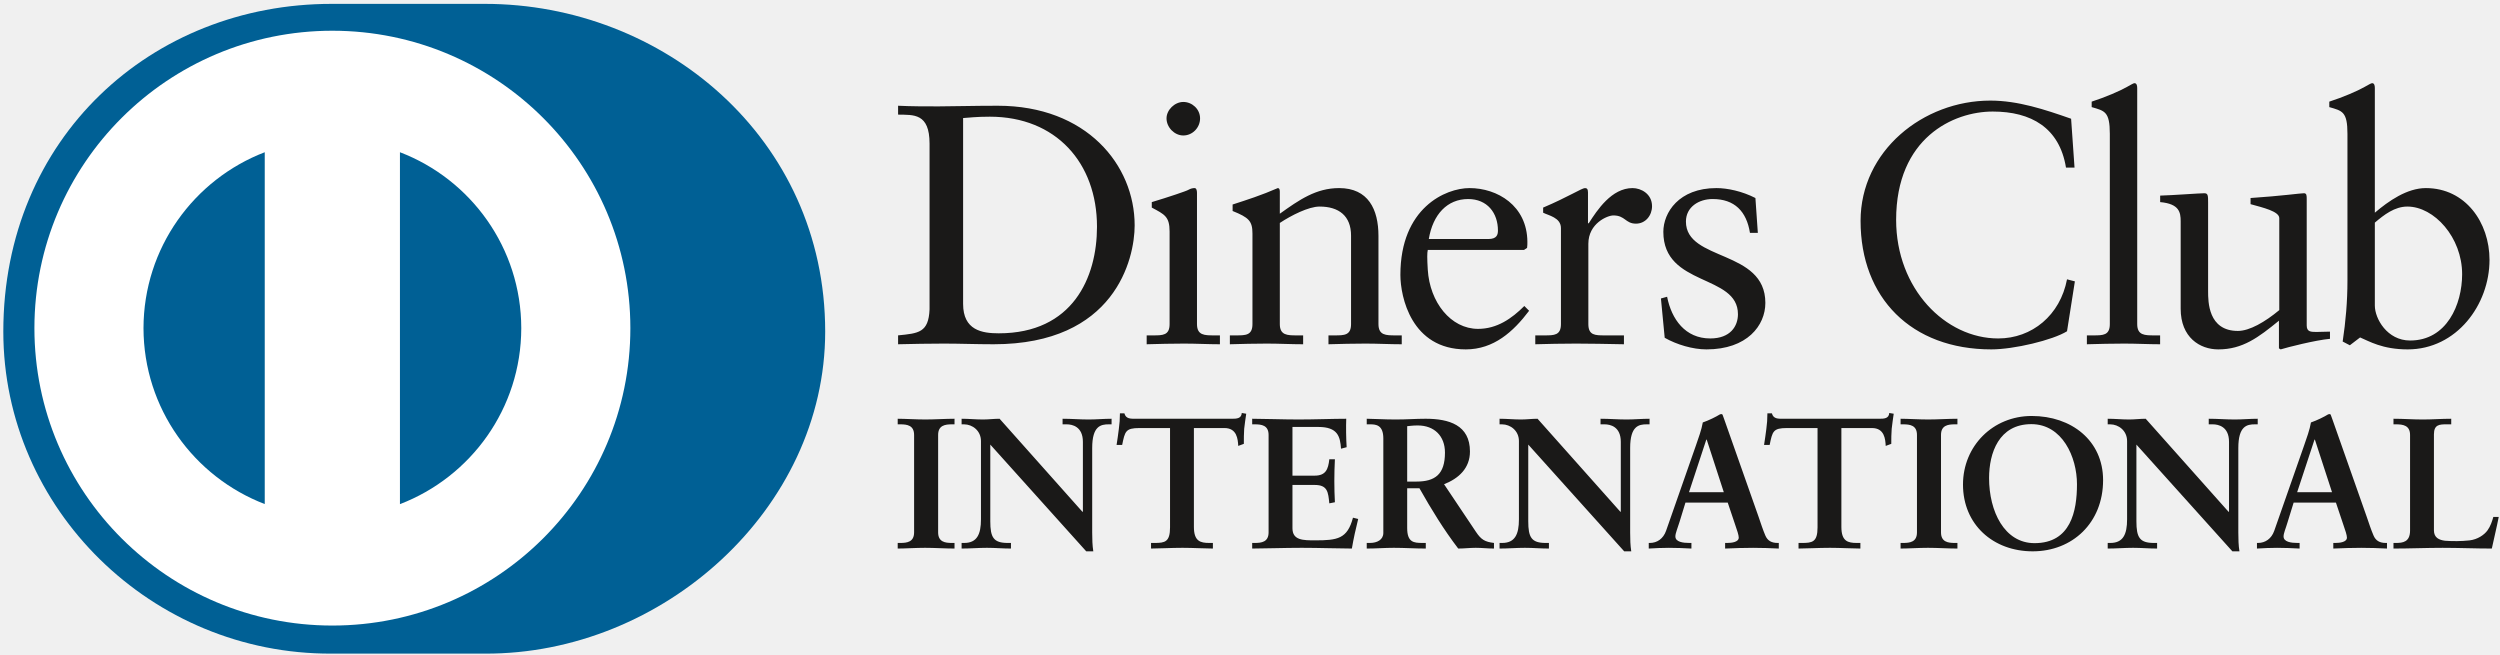
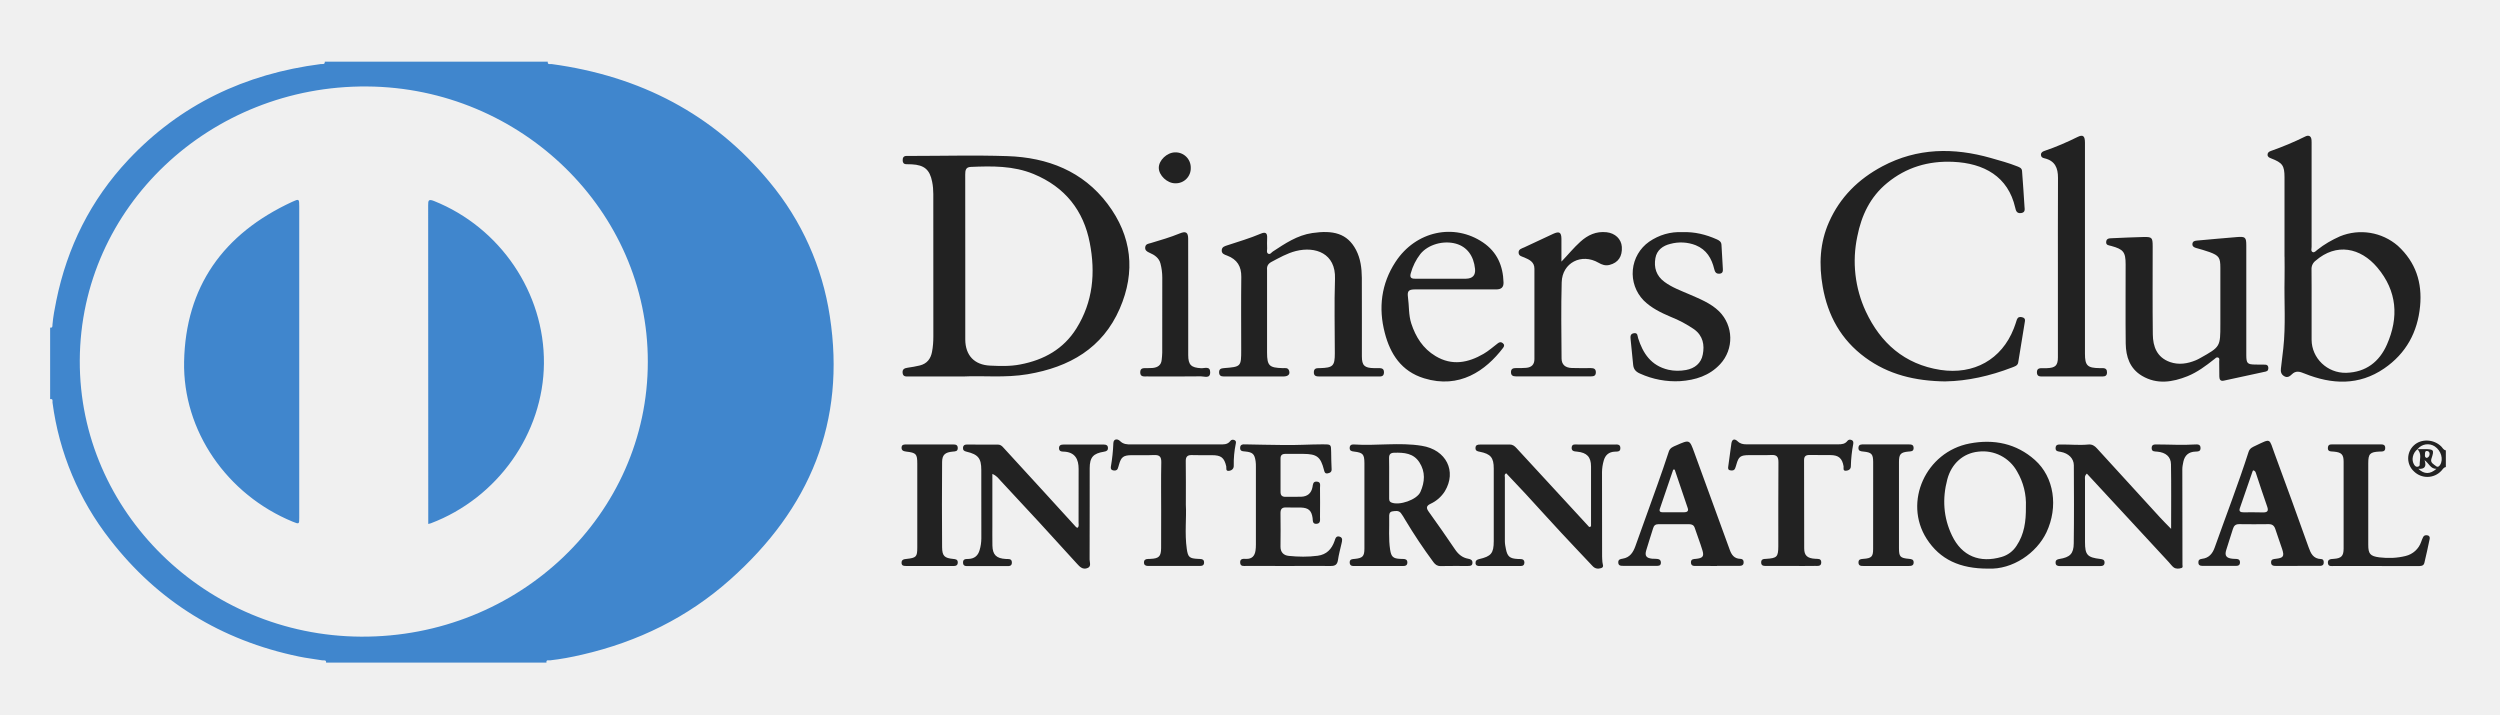
- <svg xmlns="http://www.w3.org/2000/svg" width="512px" height="134px" viewBox="0 0 512 134" version="1.1" preserveAspectRatio="xMidYMid">
-   <g>
-     <path d="M99.285,133.86 C135.731,134.037 168.999,104.201 168.999,67.904 C168.999,28.215 135.731,0.782 99.285,0.793 L67.92,0.793 C31.037,0.782 0.679,28.222 0.679,67.904 C0.679,104.209 31.037,134.037 67.92,133.86 L99.285,133.86" fill="#006095" />
-     <path d="M81.909,103.247 L81.909,31.175 C96.426,36.732 106.732,50.758 106.757,67.209 C106.732,83.662 96.426,97.68 81.909,103.247 M29.388,67.209 C29.42,50.768 39.71,36.75 54.219,31.177 L54.219,103.232 C39.71,97.664 29.42,83.654 29.388,67.209 M68.066,6.294 C34.365,6.305 7.055,33.566 7.047,67.209 C7.055,100.848 34.365,128.104 68.066,128.114 C101.78,128.104 129.094,100.848 129.099,67.209 C129.094,33.566 101.78,6.305 68.066,6.294" fill="#FFFFFF" />
-     <path d="M190.373,29.421 C190.373,23.128 187.081,23.541 183.928,23.474 L183.928,21.655 C186.661,21.788 189.464,21.788 192.203,21.788 C195.146,21.788 199.144,21.655 204.336,21.655 C222.493,21.655 232.378,33.758 232.378,46.152 C232.378,53.081 228.315,70.505 203.491,70.505 C199.918,70.505 196.617,70.367 193.324,70.367 C190.171,70.367 187.081,70.433 183.928,70.505 L183.928,68.684 C188.132,68.263 190.171,68.124 190.373,63.364 L190.373,29.421 Z M197.245,62.246 C197.245,67.634 201.107,68.263 204.54,68.263 C219.689,68.263 224.664,56.856 224.664,46.428 C224.664,33.345 216.249,23.898 202.717,23.898 C199.838,23.898 198.514,24.103 197.245,24.178 L197.245,62.246 Z M234.838,68.686 L236.168,68.686 C238.129,68.686 239.533,68.686 239.533,66.371 L239.533,47.41 C239.533,44.333 238.482,43.905 235.885,42.514 L235.885,41.392 C239.181,40.407 243.111,39.084 243.388,38.875 C243.881,38.595 244.3,38.52 244.651,38.52 C244.998,38.52 245.143,38.941 245.143,39.505 L245.143,66.371 C245.143,68.686 246.686,68.686 248.651,68.686 L249.84,68.686 L249.84,70.506 C247.454,70.506 244.998,70.367 242.481,70.367 C239.955,70.367 237.429,70.435 234.838,70.506 L234.838,68.686 Z M242.34,27.746 C240.513,27.746 238.904,26.066 238.904,24.246 C238.904,22.494 240.59,20.88 242.34,20.88 C244.158,20.88 245.775,22.356 245.775,24.246 C245.775,26.138 244.23,27.746 242.34,27.746 Z M256.503,47.827 C256.503,45.24 255.727,44.542 252.439,43.213 L252.439,41.883 C255.451,40.905 258.323,39.991 261.693,38.52 C261.901,38.52 262.107,38.663 262.107,39.219 L262.107,43.77 C266.11,40.905 269.548,38.52 274.251,38.52 C280.207,38.52 282.309,42.86 282.309,48.32 L282.309,66.371 C282.309,68.686 283.85,68.686 285.815,68.686 L287.078,68.686 L287.078,70.506 C284.618,70.506 282.164,70.367 279.646,70.367 C277.119,70.367 274.593,70.435 272.07,70.506 L272.07,68.686 L273.331,68.686 C275.298,68.686 276.694,68.686 276.694,66.371 L276.694,48.252 C276.694,44.258 274.251,42.303 270.248,42.303 C268.005,42.303 264.429,44.12 262.107,45.661 L262.107,66.371 C262.107,68.686 263.659,68.686 265.623,68.686 L266.883,68.686 L266.883,70.506 C264.429,70.506 261.971,70.367 259.447,70.367 C256.926,70.367 254.397,70.435 251.876,70.506 L251.876,68.686 L253.141,68.686 C255.104,68.686 256.503,68.686 256.503,66.371 L256.503,47.827 Z M292.409,51.192 C292.265,51.823 292.265,52.869 292.409,55.25 C292.822,61.897 297.111,67.353 302.712,67.353 C306.575,67.353 309.594,65.253 312.182,62.667 L313.162,63.647 C309.936,67.917 305.938,71.555 300.194,71.555 C289.04,71.555 286.799,60.775 286.799,56.299 C286.799,42.581 296.051,38.52 300.956,38.52 C306.642,38.52 312.747,42.088 312.809,49.506 C312.809,49.932 312.809,50.347 312.747,50.771 L312.11,51.192 L292.409,51.192 Z M304.823,48.95 C306.575,48.95 306.778,48.039 306.778,47.2 C306.778,43.632 304.608,40.763 300.678,40.763 C296.403,40.763 293.458,43.905 292.618,48.95 L304.823,48.95 Z M314.426,68.686 L316.32,68.686 C318.276,68.686 319.68,68.686 319.68,66.371 L319.68,46.711 C319.68,44.542 317.089,44.12 316.035,43.561 L316.035,42.514 C321.154,40.342 323.96,38.52 324.6,38.52 C325.012,38.52 325.22,38.73 325.22,39.434 L325.22,45.731 L325.37,45.731 C327.116,43.001 330.067,38.52 334.342,38.52 C336.096,38.52 338.337,39.708 338.337,42.229 C338.337,44.12 337.008,45.804 335.046,45.804 C332.863,45.804 332.863,44.12 330.412,44.12 C329.219,44.12 325.294,45.731 325.294,49.932 L325.294,66.371 C325.294,68.686 326.693,68.686 328.658,68.686 L332.583,68.686 L332.583,70.506 C328.725,70.435 325.79,70.367 322.771,70.367 C319.897,70.367 316.951,70.435 314.426,70.506 L314.426,68.686 Z M341.422,60.775 C342.335,65.393 345.138,69.315 350.26,69.315 C354.39,69.315 355.932,66.796 355.932,64.348 C355.932,56.088 340.651,58.745 340.651,47.481 C340.651,43.559 343.811,38.52 351.52,38.52 C353.761,38.52 356.776,39.153 359.509,40.554 L360.004,47.686 L358.39,47.686 C357.689,43.281 355.237,40.762 350.747,40.762 C347.939,40.762 345.278,42.371 345.278,45.379 C345.278,53.573 361.546,51.049 361.546,62.035 C361.546,66.653 357.829,71.556 349.483,71.556 C346.679,71.556 343.382,70.575 340.931,69.177 L340.158,61.128 L341.422,60.775 Z M424.863,34.32 L423.114,34.32 C421.779,26.138 415.958,22.845 408.109,22.845 C400.041,22.845 388.328,28.232 388.328,45.027 C388.328,59.171 398.433,69.315 409.227,69.315 C416.167,69.315 421.922,64.558 423.326,57.206 L424.935,57.625 L423.326,67.842 C420.38,69.668 412.455,71.555 407.824,71.555 C391.42,71.555 381.045,60.987 381.045,45.24 C381.045,30.892 393.873,20.602 407.617,20.602 C413.294,20.602 418.766,22.427 424.163,24.318 L424.863,34.32 Z M427.393,68.686 L428.718,68.686 C430.687,68.686 432.091,68.686 432.091,66.371 L432.091,27.398 C432.091,22.845 431.039,22.705 428.375,21.936 L428.375,20.816 C431.177,19.908 434.123,18.648 435.596,17.805 C436.361,17.388 436.926,17.033 437.133,17.033 C437.56,17.033 437.701,17.457 437.701,18.018 L437.701,66.371 C437.701,68.686 439.242,68.686 441.208,68.686 L442.392,68.686 L442.392,70.506 C440.016,70.506 437.56,70.367 435.035,70.367 C432.513,70.367 429.988,70.435 427.393,70.506 L427.393,68.686 Z M472.415,66.653 C472.415,67.917 473.183,67.984 474.374,67.984 C475.217,67.984 476.265,67.917 477.18,67.917 L477.18,69.39 C474.16,69.668 468.413,71.137 467.079,71.556 L466.726,71.345 L466.726,65.679 C462.526,69.107 459.295,71.556 454.311,71.556 C450.528,71.556 446.602,69.107 446.602,63.231 L446.602,45.311 C446.602,43.491 446.323,41.74 442.4,41.392 L442.4,40.061 C444.927,39.993 450.528,39.574 451.443,39.574 C452.22,39.574 452.22,40.061 452.22,41.602 L452.22,59.654 C452.22,61.757 452.22,67.774 458.316,67.774 C460.7,67.774 463.855,65.955 466.796,63.511 L466.796,44.677 C466.796,43.281 463.433,42.514 460.914,41.813 L460.914,40.554 C467.218,40.131 471.151,39.574 471.848,39.574 C472.415,39.574 472.415,40.061 472.415,40.835 L472.415,66.653 Z M486.367,43.561 C489.168,41.181 492.956,38.52 496.816,38.52 C504.95,38.52 509.852,45.594 509.852,53.219 C509.852,62.386 503.125,71.556 493.091,71.556 C487.907,71.556 485.173,69.874 483.347,69.107 L481.246,70.713 L479.779,69.946 C480.399,65.817 480.758,61.757 480.758,57.489 L480.758,27.398 C480.758,22.845 479.701,22.705 477.038,21.936 L477.038,20.816 C479.849,19.908 482.787,18.648 484.262,17.805 C485.033,17.388 485.59,17.033 485.808,17.033 C486.228,17.033 486.367,17.457 486.367,18.018 L486.367,43.561 Z M486.367,62.594 C486.367,65.253 488.889,69.738 493.588,69.738 C501.092,69.738 504.245,62.386 504.245,56.154 C504.245,48.598 498.501,42.303 493.029,42.303 C490.428,42.303 488.259,43.983 486.367,45.594 L486.367,62.594 Z M183.849,111.195 L184.386,111.195 C185.757,111.195 187.207,111.01 187.207,109.027 L187.207,89.078 C187.207,87.092 185.757,86.903 184.386,86.903 L183.849,86.903 L183.849,85.761 C185.337,85.761 187.627,85.91 189.501,85.91 C191.407,85.91 193.693,85.761 195.486,85.761 L195.486,86.903 L194.951,86.903 C193.583,86.903 192.13,87.092 192.13,89.078 L192.13,109.027 C192.13,111.01 193.583,111.195 194.951,111.195 L195.486,111.195 L195.486,112.343 C193.656,112.343 191.361,112.193 189.461,112.193 C187.589,112.193 185.337,112.343 183.849,112.343 L183.849,111.195 Z M221.7,104.836 L221.776,104.762 L221.776,90.484 C221.776,87.36 219.599,86.903 218.456,86.903 L217.615,86.903 L217.615,85.761 C219.41,85.761 221.166,85.912 222.957,85.912 C224.521,85.912 226.091,85.761 227.651,85.761 L227.651,86.903 L227.082,86.903 C225.475,86.903 223.682,87.209 223.682,91.739 L223.682,109.069 C223.682,110.4 223.721,111.731 223.908,112.911 L222.459,112.911 L202.812,91.051 L202.812,106.743 C202.812,110.056 203.455,111.195 206.396,111.195 L207.043,111.195 L207.043,112.343 C205.404,112.343 203.766,112.193 202.123,112.193 C200.411,112.193 198.654,112.343 196.936,112.343 L196.936,111.195 L197.47,111.195 C200.102,111.195 200.901,109.409 200.901,106.366 L200.901,90.327 C200.901,88.197 199.142,86.903 197.432,86.903 L196.936,86.903 L196.936,85.761 C198.384,85.761 199.872,85.912 201.318,85.912 C202.465,85.912 203.574,85.761 204.717,85.761 L221.7,104.836 Z M233.365,87.664 C230.499,87.664 230.392,88.35 229.818,91.126 L228.675,91.126 C228.823,90.062 229.017,88.997 229.133,87.89 C229.287,86.822 229.361,85.761 229.361,84.657 L230.276,84.657 C230.584,85.801 231.537,85.761 232.572,85.761 L252.254,85.761 C253.286,85.761 254.237,85.723 254.317,84.579 L255.227,84.732 C255.079,85.761 254.925,86.786 254.809,87.817 C254.739,88.846 254.739,89.875 254.739,90.9 L253.592,91.323 C253.514,89.915 253.322,87.664 250.768,87.664 L244.511,87.664 L244.511,107.923 C244.511,110.86 245.848,111.195 247.676,111.195 L248.4,111.195 L248.4,112.343 C246.914,112.343 244.241,112.193 242.184,112.193 C239.894,112.193 237.222,112.343 235.732,112.343 L235.732,111.195 L236.456,111.195 C238.562,111.195 239.624,111.008 239.624,108.003 L239.624,87.664 L233.365,87.664 Z M256.447,111.195 L256.983,111.195 C258.356,111.195 259.807,111.01 259.807,109.027 L259.807,89.078 C259.807,87.092 258.356,86.903 256.983,86.903 L256.447,86.903 L256.447,85.761 C258.77,85.761 262.747,85.91 265.945,85.91 C269.155,85.91 273.117,85.761 275.71,85.761 C275.645,87.396 275.682,89.914 275.793,91.588 L274.643,91.893 C274.459,89.42 274.003,87.44 269.994,87.44 L264.696,87.44 L264.696,97.413 L269.23,97.413 C271.518,97.413 272.018,96.123 272.244,94.062 L273.386,94.062 C273.311,95.551 273.272,97.035 273.272,98.517 C273.272,99.968 273.311,101.413 273.386,102.86 L272.244,103.086 C272.018,100.804 271.902,99.318 269.266,99.318 L264.696,99.318 L264.696,108.19 C264.696,110.665 266.899,110.665 269.342,110.665 C273.924,110.665 275.943,110.358 277.089,106.023 L278.156,106.285 C277.658,108.308 277.202,110.321 276.863,112.343 C274.417,112.343 270.03,112.193 266.6,112.193 C263.162,112.193 258.621,112.343 256.447,112.343 L256.447,111.195 Z M283.306,89.795 C283.306,87.017 281.78,86.903 280.594,86.903 L279.907,86.903 L279.907,85.759 C281.128,85.759 283.493,85.912 285.822,85.912 C288.108,85.912 289.942,85.759 291.963,85.759 C296.768,85.759 301.046,87.053 301.046,92.466 C301.046,95.887 298.758,97.982 295.743,99.169 L302.266,108.91 C303.336,110.52 304.095,110.972 305.967,111.193 L305.967,112.343 C304.707,112.343 303.485,112.193 302.228,112.193 C301.046,112.193 299.821,112.343 298.644,112.343 C295.706,108.497 293.181,104.385 290.704,99.999 L288.191,99.999 L288.191,108.152 C288.191,111.088 289.561,111.193 291.313,111.193 L292.002,111.193 L292.002,112.343 C289.823,112.343 287.618,112.193 285.441,112.193 C283.607,112.193 281.814,112.343 279.907,112.343 L279.907,111.193 L280.594,111.193 C282.011,111.193 283.306,110.555 283.306,109.144 L283.306,89.795 Z M288.191,98.627 L290.055,98.627 C293.874,98.627 295.929,97.184 295.929,92.688 C295.929,89.304 293.756,87.133 290.357,87.133 C289.211,87.133 288.722,87.25 288.191,87.284 L288.191,98.627 Z M331.872,104.836 L331.94,104.762 L331.94,90.484 C331.94,87.36 329.769,86.903 328.626,86.903 L327.789,86.903 L327.789,85.761 C329.582,85.761 331.331,85.912 333.129,85.912 C334.696,85.912 336.252,85.761 337.829,85.761 L337.829,86.903 L337.252,86.903 C335.651,86.903 333.857,87.209 333.857,91.739 L333.857,109.069 C333.857,110.4 333.893,111.731 334.082,112.911 L332.635,112.911 L312.987,91.051 L312.987,106.743 C312.987,110.056 313.633,111.195 316.571,111.195 L317.219,111.195 L317.219,112.343 C315.581,112.343 313.939,112.193 312.301,112.193 C310.578,112.193 308.824,112.343 307.109,112.343 L307.109,111.195 L307.638,111.195 C310.275,111.195 311.076,109.409 311.076,106.366 L311.076,90.327 C311.076,88.197 309.321,86.903 307.606,86.903 L307.109,86.903 L307.109,85.761 C308.554,85.761 310.049,85.912 311.498,85.912 C312.633,85.912 313.744,85.761 314.892,85.761 L331.872,104.836 Z M343.964,106.897 C343.576,108.19 343.117,109.186 343.117,109.865 C343.117,111.01 344.721,111.195 345.977,111.195 L346.403,111.195 L346.403,112.343 C344.874,112.26 343.316,112.195 341.778,112.195 C340.407,112.195 339.042,112.26 337.663,112.343 L337.663,111.195 L337.894,111.195 C339.381,111.195 340.643,110.321 341.207,108.718 L347.319,91.247 C347.809,89.837 348.503,87.932 348.732,86.518 C349.947,86.105 351.476,85.345 352.201,84.886 C352.318,84.846 352.385,84.807 352.506,84.807 C352.62,84.807 352.69,84.807 352.776,84.924 C352.89,85.228 352.997,85.571 353.121,85.875 L360.14,105.792 C360.596,107.123 361.051,108.531 361.544,109.679 C362.007,110.745 362.808,111.195 364.069,111.195 L364.297,111.195 L364.297,112.343 C362.58,112.26 360.86,112.195 359.033,112.195 C357.165,112.195 355.251,112.26 353.305,112.343 L353.305,111.195 L353.729,111.195 C354.602,111.195 356.095,111.047 356.095,110.093 C356.095,109.601 355.751,108.573 355.325,107.351 L353.841,102.935 L345.18,102.935 L343.964,106.897 Z M349.532,90.026 L349.454,90.026 L345.905,100.804 L353.035,100.804 L349.532,90.026 Z M365.976,87.664 C363.113,87.664 362.999,88.35 362.425,91.126 L361.279,91.126 C361.429,90.062 361.622,88.997 361.741,87.89 C361.893,86.822 361.964,85.761 361.964,84.657 L362.885,84.657 C363.187,85.801 364.145,85.761 365.171,85.761 L384.862,85.761 C385.888,85.761 386.841,85.723 386.919,84.579 L387.833,84.732 C387.686,85.761 387.533,86.786 387.419,87.817 C387.334,88.846 387.334,89.875 387.334,90.9 L386.193,91.323 C386.123,89.915 385.931,87.664 383.374,87.664 L377.115,87.664 L377.115,107.923 C377.115,110.86 378.454,111.195 380.281,111.195 L381.007,111.195 L381.007,112.343 C379.519,112.343 376.85,112.193 374.788,112.193 C372.503,112.193 369.826,112.343 368.339,112.343 L368.339,111.195 L369.063,111.195 C371.166,111.195 372.233,111.008 372.233,108.003 L372.233,87.664 L365.976,87.664 Z M389.24,111.195 L389.774,111.195 C391.152,111.195 392.595,111.01 392.595,109.027 L392.595,89.078 C392.595,87.092 391.152,86.903 389.774,86.903 L389.24,86.903 L389.24,85.761 C390.732,85.761 393.016,85.91 394.883,85.91 C396.796,85.91 399.085,85.761 400.881,85.761 L400.881,86.903 L400.347,86.903 C398.971,86.903 397.518,87.092 397.518,89.078 L397.518,109.027 C397.518,111.01 398.971,111.195 400.347,111.195 L400.881,111.195 L400.881,112.343 C399.047,112.343 396.757,112.193 394.852,112.193 C392.979,112.193 390.732,112.343 389.24,112.343 L389.24,111.195 Z M416.097,85.192 C424.231,85.192 430.713,90.221 430.713,98.332 C430.713,107.091 424.417,112.913 416.294,112.913 C408.198,112.913 402.021,107.431 402.021,99.243 C402.021,91.325 408.162,85.192 416.097,85.192 Z M416.673,111.237 C424.077,111.237 425.365,104.721 425.365,99.17 C425.365,93.602 422.36,86.864 416.023,86.864 C409.345,86.864 407.363,92.807 407.363,97.904 C407.363,104.721 410.491,111.237 416.673,111.237 Z M456.424,104.836 L456.502,104.762 L456.502,90.484 C456.502,87.36 454.321,86.903 453.176,86.903 L452.349,86.903 L452.349,85.761 C454.135,85.761 455.893,85.912 457.679,85.912 C459.251,85.912 460.814,85.761 462.381,85.761 L462.381,86.903 L461.804,86.903 C460.205,86.903 458.409,87.209 458.409,91.739 L458.409,109.069 C458.409,110.4 458.445,111.731 458.638,112.911 L457.191,112.911 L437.537,91.051 L437.537,106.743 C437.537,110.056 438.187,111.195 441.121,111.195 L441.773,111.195 L441.773,112.343 C440.131,112.343 438.495,112.193 436.853,112.193 C435.136,112.193 433.376,112.343 431.658,112.343 L431.658,111.195 L432.197,111.195 C434.833,111.195 435.627,109.409 435.627,106.366 L435.627,90.327 C435.627,88.197 433.881,86.903 432.156,86.903 L431.658,86.903 L431.658,85.761 C433.11,85.761 434.599,85.912 436.047,85.912 C437.19,85.912 438.294,85.761 439.442,85.761 L456.424,104.836 Z M468.511,106.897 C468.136,108.19 467.674,109.186 467.674,109.865 C467.674,111.01 469.281,111.195 470.532,111.195 L470.959,111.195 L470.959,112.343 C469.431,112.26 467.864,112.195 466.338,112.195 C464.961,112.195 463.593,112.26 462.225,112.343 L462.225,111.195 L462.441,111.195 C463.935,111.195 465.198,110.321 465.762,108.718 L471.875,91.247 C472.369,89.837 473.059,87.932 473.281,86.518 C474.504,86.105 476.028,85.345 476.76,84.886 C476.869,84.846 476.945,84.807 477.061,84.807 C477.175,84.807 477.248,84.807 477.325,84.924 C477.44,85.228 477.558,85.571 477.673,85.875 L484.689,105.792 C485.147,107.123 485.603,108.531 486.104,109.679 C486.562,110.745 487.367,111.195 488.622,111.195 L488.855,111.195 L488.855,112.343 C487.135,112.26 485.417,112.195 483.583,112.195 C481.719,112.195 479.807,112.26 477.861,112.343 L477.861,111.195 L478.282,111.195 C479.154,111.195 480.652,111.047 480.652,110.093 C480.652,109.601 480.305,108.573 479.88,107.351 L478.398,102.935 L469.736,102.935 L468.511,106.897 Z M474.087,90.026 L474.011,90.026 L470.457,100.804 L477.598,100.804 L474.087,90.026 Z M498.469,108.609 C498.469,110.135 499.529,110.589 500.75,110.745 C502.315,110.86 504.032,110.86 505.792,110.667 C507.392,110.475 508.764,109.563 509.45,108.609 C510.059,107.77 510.401,106.706 510.634,105.867 L511.74,105.867 C511.321,108.037 510.785,110.174 510.325,112.343 C506.976,112.343 503.607,112.195 500.258,112.195 C496.895,112.195 493.542,112.343 490.184,112.343 L490.184,111.195 L490.71,111.195 C492.089,111.195 493.581,111.01 493.581,108.646 L493.581,89.077 C493.581,87.092 492.089,86.903 490.71,86.903 L490.184,86.903 L490.184,85.761 C492.202,85.761 494.189,85.912 496.208,85.912 C498.161,85.912 500.065,85.761 502.012,85.761 L502.012,86.903 L501.053,86.903 C499.607,86.903 498.469,86.946 498.469,88.96 L498.469,108.609 Z" fill="#1A1918" />
+ <svg xmlns="http://www.w3.org/2000/svg" width="56" height="16">
+   <g fill="none" fill-rule="evenodd">
+     <path fill="#4086CD" d="M12.27 1.382c-.009.074.053.049.087.053 1.981.269 3.628 1.121 4.882 2.643a6.128 6.128 0 0 1 1.349 3.006c.364 2.36-.444 4.31-2.235 5.901-.948.844-2.064 1.392-3.316 1.68-.236.055-.474.1-.716.127-.028.003-.092-.022-.08.05H7.304c.007-.068-.053-.045-.083-.05-.176-.03-.354-.049-.529-.086-1.745-.364-3.157-1.237-4.226-2.618a6.304 6.304 0 0 1-1.29-3.072c-.003-.028.02-.088-.053-.076V7.338c.06.011.05-.037.052-.064.015-.182.05-.36.086-.539.243-1.193.768-2.256 1.615-3.157 1.158-1.232 2.61-1.925 4.31-2.143.035-.005.093.018.09-.053h4.994zm2.241 6.723c.006-3.377-2.832-6.143-6.289-6.168-3.51-.027-6.42 2.694-6.435 6.136-.016 3.39 2.831 6.168 6.297 6.188 3.54.021 6.428-2.74 6.427-6.156zm-4.918 3.632v-.118c0-2.34 0-4.68-.002-7.021 0-.1.002-.147.13-.096 1.485.594 2.477 2.056 2.463 3.64-.014 1.568-1.038 3.014-2.534 3.58l-.057.015zm-2.89-3.629v3.483c0 .154 0 .154-.148.094-1.469-.605-2.463-2.033-2.431-3.587.034-1.67.869-2.86 2.423-3.578.153-.07.156-.066.156.105v3.483z" />
+     <path fill="#222" d="M54.788 10.462c-.053.007-.071.053-.102.084a.427.427 0 0 1-.613.014.395.395 0 0 1-.004-.582c.164-.156.449-.144.617.025.03.032.05.078.101.085v.374zm-.636-.4l.152-.002c.218.001.226.017.159.218-.029.087.053.123.107.165.037.03.067.003.089-.03.078-.125.023-.317-.119-.413a.29.29 0 0 0-.388.062c-.11.087-.143.246-.073.35.018.027.04.048.076.043.024-.004.047-.019.046-.042-.003-.118.053-.245-.049-.351zm.423.44c-.13.002-.16-.115-.265-.195.05.146-.002.206-.14.194.134.126.263.125.405.002zm-.215-.244a.089.089 0 0 0 .062-.075c.005-.038-.006-.073-.049-.08-.05-.008-.054.034-.054.068 0 .033-.011.072.041.087zM21.587 8.433H20.36c-.062 0-.134.012-.142-.083-.007-.087.049-.103.118-.114.09-.014.181-.027.27-.05.16-.04.242-.15.271-.303.022-.114.03-.228.03-.345-.002-1.062-.002-2.126-.001-3.189 0-.094-.007-.185-.026-.278-.053-.27-.174-.375-.456-.39-.04-.003-.082-.002-.124-.003-.058-.002-.08-.035-.08-.087-.001-.057.018-.096.084-.098h.082c.727 0 1.454-.02 2.179.004.905.03 1.693.34 2.243 1.068.547.724.634 1.521.274 2.349-.384.883-1.122 1.31-2.064 1.469-.504.085-1.01.028-1.43.05zm.035-2.67c0 .614-.002 1.228 0 1.841.002.357.203.57.558.586.224.01.45.018.673-.026.533-.101.97-.346 1.258-.806.374-.598.43-1.25.3-1.918-.138-.72-.55-1.249-1.258-1.542-.454-.187-.931-.18-1.41-.159-.112.005-.122.08-.122.17.002.618.001 1.236.001 1.854zm29.551-.014V3.974c0-.267-.045-.328-.302-.427-.041-.017-.076-.031-.078-.08 0-.049.032-.07.073-.085.264-.093.521-.2.771-.324.08-.04.135-.01.141.08.003.04.002.08.002.12v2.27c.001.04-.024.099.027.12.037.014.073-.03.104-.054.154-.123.323-.219.504-.3a1.256 1.256 0 0 1 1.297.212c.403.37.548.825.498 1.352-.055.581-.312 1.058-.805 1.396-.565.387-1.172.36-1.784.113-.105-.043-.193-.073-.286.02-.043.042-.097.083-.17.039-.072-.043-.08-.105-.072-.174l.053-.45c.057-.518.017-1.04.028-1.559.004-.165 0-.33 0-.494zm.607 1.088c0 .258-.002.516 0 .774.002.412.35.75.776.74.444-.013.742-.25.91-.63.27-.61.232-1.201-.215-1.73-.375-.443-.915-.557-1.383-.15a.23.23 0 0 0-.09.195c.003.267.002.535.002.801zm-8.196 1.707c-.687-.008-1.284-.154-1.802-.535-.546-.4-.84-.943-.953-1.586-.087-.495-.067-.982.142-1.451.246-.554.655-.96 1.195-1.247.782-.415 1.598-.423 2.432-.185.198.057.398.11.59.187.052.021.102.038.106.106.019.266.04.53.055.797.004.057.022.13-.078.143-.097.011-.114-.051-.13-.12-.158-.699-.7-.997-1.389-1.028-.556-.025-1.052.122-1.48.474-.383.314-.576.73-.668 1.196a2.67 2.67 0 0 0 .19 1.682c.329.704.866 1.185 1.673 1.309.747.113 1.37-.234 1.641-.925.027-.066.048-.135.07-.202.02-.053.058-.066.11-.055.051.01.08.035.07.094l-.15.921c-.012.075-.084.091-.142.114-.49.189-.998.302-1.482.31zm-15.202-1.54v.894c.001.295.049.34.35.348.052.002.116-.017.142.053.03.082-.014.133-.126.134H27.41c-.067 0-.102-.026-.102-.095 0-.071.042-.087.106-.092.388-.03.389-.032.389-.415 0-.543-.005-1.086.002-1.628.003-.234-.091-.392-.318-.478-.057-.021-.127-.04-.12-.124.007-.074.07-.087.125-.106.252-.083.508-.158.752-.262.105-.044.145-.012.14.095-.004.08-.002.16 0 .24 0 .038-.018.089.021.113.045.028.073-.024.104-.045.275-.18.549-.367.886-.416.466-.068.784.005.98.378.101.193.128.408.13.623.003.587 0 1.175.001 1.762 0 .204.059.26.271.263h.083c.07 0 .144-.005.141.097-.003.105-.081.089-.148.09H29.57c-.072 0-.144.002-.14-.1.004-.094.074-.085.138-.087.29-.008.332-.049.332-.33 0-.557-.015-1.113.004-1.67.02-.573-.441-.732-.876-.623-.197.05-.371.151-.55.245-.073.04-.104.096-.096.175v.961zm21.935-.276v1.228c.001.186.024.209.213.21.07 0 .138 0 .207.002.043 0 .07.021.073.064.004.044-.007.08-.058.091-.314.069-.627.137-.941.204-.077.017-.097-.033-.098-.093-.003-.112 0-.223-.003-.335 0-.032.017-.078-.03-.092-.032-.01-.057.02-.082.04-.186.147-.376.29-.598.38-.338.135-.684.19-1.019-.008-.275-.164-.36-.431-.365-.722-.007-.592-.001-1.183-.002-1.776 0-.276-.05-.337-.323-.412-.05-.014-.119-.013-.113-.09.006-.082.071-.08.131-.083.235-.01.469-.022.702-.027.195-.004.208.011.209.206 0 .658-.005 1.317.003 1.975.003.273.091.516.386.62.194.068.39.038.577-.04a.859.859 0 0 0 .098-.049c.452-.253.452-.253.452-.757V5.995c0-.223-.03-.27-.244-.349-.098-.036-.2-.062-.302-.092-.048-.014-.085-.038-.08-.093.008-.058.051-.067.1-.072.297-.026.593-.055.89-.078.197-.017.217.003.217.19v1.227zm-17.73-.245h-.896c-.139.001-.17.039-.153.17.028.198.012.4.075.594.099.302.26.56.544.73.37.222.73.15 1.077-.052.113-.066.212-.155.316-.234.038-.03.073-.036.112-.005.04.032.037.067.008.105-.392.515-.98.926-1.77.683-.509-.156-.758-.544-.88-1.015-.147-.558-.081-1.102.238-1.59.457-.7 1.317-.874 1.96-.439.32.216.45.528.461.895.004.114-.054.159-.169.158-.307-.002-.616 0-.923 0zm-.314-.24h.565c.15-.003.217-.078.203-.22-.03-.294-.181-.494-.426-.564-.286-.08-.628.019-.799.231a1.235 1.235 0 0 0-.214.429c-.026.089-.001.125.094.124.192-.002.385 0 .577 0zm-1.71 5.074v-.947c-.002-.196-.034-.231-.233-.255-.058-.006-.1-.018-.097-.085.002-.059.041-.077.092-.074.508.034 1.019-.052 1.523.03.55.088.787.572.516 1.019a.75.75 0 0 1-.324.282c-.095.046-.094.096-.036.176.199.277.395.557.586.84.074.11.164.19.3.213.056.01.097.032.093.094-.003.07-.06.068-.11.068-.202 0-.405-.002-.607.002-.074 0-.116-.034-.157-.088a11.611 11.611 0 0 1-.635-.952c-.03-.049-.058-.102-.094-.147-.05-.063-.125-.048-.192-.038-.07.012-.072.073-.07.127.005.243-.017.488.021.732.025.156.064.198.229.205l.055.001c.054.001.101.01.102.079 0 .068-.046.08-.1.08h-1.062c-.06 0-.128.008-.13-.08 0-.079.061-.074.116-.08.175-.018.213-.059.214-.228v-.974zm.554-.628v.454c0 .044-.004.09.05.113.175.075.573-.06.651-.238.098-.221.116-.448-.025-.664-.132-.203-.34-.218-.558-.213-.09.001-.121.038-.12.121.004.143.002.285.002.427zM46.703 5.6v2.323c0 .266.055.32.328.323.024 0 .047.002.07 0 .07 0 .098.034.096.1-.001.063-.036.087-.096.087h-1.338c-.065 0-.133.006-.136-.089-.003-.102.07-.097.14-.097h.083c.191-.007.247-.06.247-.244.002-.542 0-1.086 0-1.628 0-.797-.002-1.594.002-2.39.001-.221-.065-.385-.307-.44-.046-.01-.075-.032-.075-.081.002-.049.037-.069.077-.083.257-.087.504-.194.746-.314.119-.058.163-.022.163.13v2.403zm-24.474 5.016v1.112c0 .165-.002.33.001.494.005.207.09.288.302.299.056.003.13-.013.134.074.004.099-.075.085-.137.085h-.827c-.058 0-.129.011-.13-.077-.003-.089.068-.08.126-.083.133-.006.211-.077.245-.197a.93.93 0 0 0 .039-.262c-.002-.513 0-1.024-.001-1.535 0-.26-.07-.347-.333-.409-.055-.012-.08-.035-.077-.089.003-.05.035-.07.082-.07l.701.001c.044 0 .08.022.108.052.316.346.634.69.95 1.037l.693.76c.007.008.022.01.035.014.034-.037.02-.079.02-.117l.001-1.201c.001-.212-.076-.383-.346-.388-.052 0-.091-.015-.093-.074-.002-.066.04-.084.098-.084h.907c.052 0 .09.017.091.075.002.056-.03.075-.083.084-.248.04-.325.124-.326.374-.001.681.001 1.362-.002 2.042 0 .068.048.164-.06.196-.099.031-.16-.033-.221-.1a148.29 148.29 0 0 0-1.712-1.86c-.049-.053-.09-.114-.185-.153zm13.41 1.175v-.302c0-.346.002-.694 0-1.04 0-.212-.092-.31-.31-.332-.064-.006-.128-.008-.124-.09.005-.089.08-.07.136-.07.275-.002.55 0 .825 0 .058 0 .129-.01.13.077.004.089-.066.08-.125.083-.132.006-.211.075-.246.196a.964.964 0 0 0-.04.263c.002.627.001 1.254.002 1.882 0 .044.004.088.007.133.002.048.047.113-.032.136-.067.02-.133.013-.188-.047-.234-.25-.472-.497-.705-.749-.266-.287-.529-.578-.794-.867-.143-.155-.29-.308-.435-.462-.05.024-.031.065-.031.095v1.429c0 .057.012.115.023.171.033.17.089.216.268.224l.07.002c.047.003.076.025.077.075 0 .056-.03.081-.085.081h-.924c-.046 0-.084-.013-.086-.065-.003-.053.027-.078.08-.09.27-.062.327-.13.328-.4v-1.63c0-.244-.069-.327-.315-.375-.055-.01-.097-.021-.094-.088.003-.068.053-.073.107-.073h.661c.067-.001.11.035.151.08l.788.855.841.913c.013-.006.027-.01.04-.015zm12.994.056c0-.506.005-.977-.003-1.448-.002-.17-.12-.265-.306-.282-.06-.006-.128.005-.127-.083.002-.088.073-.078.13-.078.28 0 .56.019.84 0 .058-.003.126-.007.125.082 0 .078-.06.076-.116.078-.15.005-.237.084-.268.223-.011.056-.024.113-.024.17 0 .712.001 1.424.003 2.135 0 .03.017.068-.024.08-.058.018-.122.022-.172-.014-.043-.032-.073-.079-.11-.118-.32-.348-.642-.695-.964-1.042l-.698-.754a30.597 30.597 0 0 0-.173-.187c-.06.054-.041.101-.042.143v1.388c0 .29.052.347.344.381.05.006.091.016.094.074.002.067-.038.085-.096.085h-.91c-.052-.001-.09-.017-.091-.076-.001-.057.032-.074.085-.083.236-.037.32-.116.322-.35.008-.583.005-1.166.002-1.749-.001-.153-.12-.27-.297-.301-.055-.01-.115-.008-.112-.087.004-.087.073-.076.13-.077.203-.002.404.02.606 0 .082-.008.14.03.19.086.47.516.941 1.032 1.413 1.547.071.078.149.154.249.257z" />
+     <path fill="#222" d="M44.532 12.737c-.625.002-1.077-.202-1.376-.67-.525-.824-.017-1.946.964-2.133.545-.104 1.048.001 1.462.37.434.387.525 1.052.26 1.617-.22.468-.76.842-1.31.816zm.848-1.383a1.434 1.434 0 0 0-.196-.791.872.872 0 0 0-.87-.446c-.336.034-.6.265-.694.619-.115.432-.09.857.106 1.263.22.458.62.621 1.115.475a.59.59 0 0 0 .33-.249c.172-.257.213-.544.209-.871zM37.688 5.2c.272-.01.524.053.765.16.057.025.105.055.108.124.01.174.022.346.03.52.002.054.013.122-.078.127-.078.005-.1-.045-.115-.107-.057-.235-.17-.431-.414-.531a.908.908 0 0 0-.568-.03c-.168.04-.304.14-.335.318-.037.211.018.397.203.533.166.123.36.194.55.276.237.104.482.198.672.382a.853.853 0 0 1 .025 1.186c-.241.258-.552.356-.896.38a1.916 1.916 0 0 1-.897-.169c-.098-.042-.145-.099-.155-.195-.019-.19-.04-.38-.057-.57-.005-.057-.014-.123.068-.139.095-.019.084.06.1.11.108.34.29.616.675.707.132.03.267.03.398.006.196-.036.338-.151.375-.345.043-.216.005-.42-.19-.564a2.61 2.61 0 0 0-.531-.283c-.219-.093-.432-.197-.603-.366a.868.868 0 0 1 .123-1.316c.224-.153.475-.227.747-.214zm-2.712.66c.15-.155.274-.31.425-.446.166-.15.353-.237.586-.212.191.02.33.152.342.326.014.217-.081.356-.275.406-.092.024-.171-.004-.248-.049-.38-.22-.812 0-.824.437-.016.569-.007 1.138-.003 1.707.001.138.082.209.229.214.142.005.285.003.427.002.07 0 .114.02.112.098-.001.074-.046.088-.109.088h-1.681c-.071 0-.113-.022-.111-.1.002-.072.049-.086.11-.086.078 0 .157.002.235-.006.116-.011.18-.074.18-.194V6.02c.001-.15-.11-.203-.227-.253-.053-.023-.122-.03-.127-.104-.006-.083.07-.096.126-.122.215-.102.43-.202.646-.302.139-.064.185-.037.187.11.002.171 0 .342 0 .513zm-6.108 6.818l-.951-.001c-.057 0-.131.017-.137-.071-.008-.097.07-.09.133-.087.133.004.192-.068.21-.183a.866.866 0 0 0 .009-.133v-1.75c0-.039 0-.08-.006-.12-.024-.164-.065-.203-.236-.22-.06-.005-.114-.006-.111-.084.003-.078.063-.077.119-.075.275.008.55.009.826.014.302.007.605-.014.909-.015.184 0 .183 0 .185.177.002.124.003.249.01.373.006.066-.03.088-.085.1-.066.013-.075-.033-.086-.077-.075-.293-.157-.357-.464-.359h-.4c-.075 0-.11.03-.109.104.001.25.002.499 0 .748 0 .08.036.112.117.11.115-.003.23.002.345-.002.142-.005.228-.078.254-.217.01-.058.01-.126.093-.122.102.005.074.086.075.143.003.218.002.436 0 .654 0 .06.017.14-.074.148-.097.01-.085-.07-.092-.13-.023-.166-.091-.228-.261-.234-.11-.003-.221.003-.331-.002-.098-.004-.128.04-.127.13a27.6 27.6 0 0 1 0 .747c-.001.126.07.197.186.208.215.022.431.025.646-.003.202-.026.315-.15.378-.328.019-.053.031-.126.116-.1.077.026.054.092.042.15-.028.125-.063.25-.081.377-.016.099-.062.132-.165.13-.311-.003-.624 0-.937 0zm9.593 0l-.455-.001c-.058 0-.127.01-.129-.079 0-.078.059-.075.114-.08.15-.016.184-.054.144-.188-.051-.17-.117-.337-.173-.506-.02-.061-.064-.082-.126-.082h-.689c-.067 0-.1.032-.117.09-.05.166-.107.33-.155.497-.036.123.003.172.134.186.023.002.046.002.069.002.063.002.127.007.126.088-.001.08-.068.07-.122.07-.238.002-.477.002-.716 0-.056 0-.115.002-.117-.077-.001-.068.046-.075.1-.084.162-.026.234-.143.283-.278.165-.457.33-.915.493-1.374.088-.247.175-.496.256-.746.028-.087.097-.109.168-.14.298-.131.297-.132.403.16.265.726.53 1.45.793 2.176.04.113.098.201.237.206.058.002.08.037.075.09-.005.05-.04.067-.086.067h-.51v.002zm-.948-2.159h-.033l-.3.88c-.018.054.01.076.061.076h.482c.06 0 .106-.021.084-.088-.096-.29-.195-.578-.294-.868zm13.954 2.158h-.482c-.06 0-.114-.006-.113-.083.002-.069.052-.07.106-.077.17-.019.195-.055.142-.218-.048-.148-.104-.295-.151-.443-.025-.08-.069-.118-.158-.115-.216.003-.432.003-.648 0-.085-.003-.124.035-.146.108-.048.158-.103.315-.15.473-.039.126.003.18.142.194.032.003.065.002.097.005.05.004.071.032.07.08 0 .05-.03.074-.077.074h-.773c-.046 0-.08-.018-.082-.07-.005-.054.022-.08.078-.087.158-.017.239-.117.287-.253.254-.715.528-1.423.76-2.145.028-.082.089-.105.155-.136.357-.17.299-.168.429.183.259.695.508 1.392.759 2.09.048.135.101.26.281.266.053.002.063.046.058.089-.005.052-.043.064-.089.064h-.496v.001zm-.998-2.142c-.002.004-.008.014-.013.027l-.283.82c-.027.077.017.094.083.094.142 0 .285-.003.426.002.107.003.14-.029.102-.133-.088-.248-.168-.497-.251-.746-.01-.025-.014-.053-.064-.064zm-10.35 2.142h-.552c-.056 0-.116.002-.117-.077-.001-.079.056-.079.113-.082.242-.015.27-.044.271-.283.001-.628-.002-1.254.003-1.881 0-.12-.034-.17-.164-.162-.165.008-.331.001-.496.003-.19.001-.232.033-.281.207-.009.03-.017.06-.029.089-.022.052-.069.054-.116.043-.047-.011-.044-.05-.038-.087l.07-.515c.015-.1.075-.11.14-.047.059.057.123.068.199.068h2.053c.082 0 .155-.007.208-.078.025-.031.064-.034.1-.015.034.017.034.052.03.083a3.02 3.02 0 0 0-.054.502c0 .066-.052.096-.11.1-.075.003-.048-.061-.053-.1-.03-.178-.11-.25-.293-.251-.155-.003-.312.001-.468-.002-.088-.002-.125.032-.124.118.002.658 0 1.316.003 1.974 0 .163.073.223.25.233.056.004.13-.011.132.077.002.098-.078.081-.139.082-.18.003-.36.002-.538.001zM26.563 11.31c.017.284-.029.636.021.986.027.187.06.214.255.223l.042.002c.052.001.09.017.09.076.002.056-.03.08-.085.08h-1.172c-.053 0-.089-.02-.089-.077 0-.058.035-.078.088-.079.019 0 .037 0 .055-.002.192-.008.24-.054.241-.245.002-.276.001-.552.001-.828 0-.365-.005-.73.003-1.094.002-.126-.044-.165-.169-.159-.165.008-.33.001-.496.003-.184.002-.234.04-.282.21-.009.03-.016.06-.028.089-.019.047-.06.049-.103.042-.047-.008-.058-.042-.052-.08.03-.175.05-.352.056-.53.004-.102.095-.101.147-.05.076.076.159.079.252.078h1.972c.092 0 .185.01.25-.078.023-.032.064-.034.1-.015.034.02.026.053.02.084a2.168 2.168 0 0 0-.044.477c.004.07-.034.111-.1.123-.09.015-.06-.061-.068-.1-.046-.195-.113-.25-.324-.25-.147-.001-.294.004-.441-.002-.11-.005-.144.04-.142.142.005.302.002.604.002.974zm.053-4.64v1.281c0 .224.066.285.291.297.074.004.199-.054.201.088.003.154-.13.093-.207.094-.404.006-.809.003-1.213.002-.068 0-.146.013-.147-.091 0-.104.074-.094.143-.095.046-.001.092 0 .138-.004.113-.011.19-.065.2-.183.005-.053.012-.106.012-.16l.001-1.682c0-.107-.014-.213-.041-.316-.032-.122-.13-.19-.244-.239-.056-.024-.107-.054-.097-.126.01-.072.07-.076.12-.09.22-.066.441-.13.653-.217.138-.057.188-.025.189.12.002.44.001.88.001 1.321zm26.607 6.009l-.938-.001c-.055 0-.133.021-.14-.067-.007-.09.07-.088.134-.093.167-.012.217-.063.218-.227v-1.95c0-.163-.05-.21-.222-.225-.064-.006-.14.005-.13-.091.007-.087.081-.069.138-.07h1.016c.06 0 .13-.009.13.079.002.088-.068.079-.128.081-.212.01-.252.049-.252.26v1.83c0 .2.042.253.249.28.197.024.396.017.588-.031a.488.488 0 0 0 .348-.316c.014-.038.027-.076.046-.111.02-.037.057-.043.096-.035.047.009.056.045.048.082-.037.178-.075.357-.118.534-.017.074-.083.072-.144.072-.313-.002-.626-.001-.939-.001zm-10.98 0l-.496-.001c-.056 0-.115.002-.117-.077-.001-.078.056-.078.113-.083.18-.013.215-.05.215-.22l.001-1.948c-.001-.18-.035-.217-.22-.235-.06-.006-.113-.01-.11-.086.005-.079.066-.074.12-.074h.99c.06 0 .127-.005.126.082-.001.079-.062.073-.117.078-.172.016-.211.058-.211.23v1.933c0 .194.027.222.224.24.053.006.104.01.105.078.001.077-.055.082-.113.082h-.51zm-21.427 0l-.511-.001c-.05 0-.108.002-.11-.068-.003-.072.048-.085.109-.09.22-.024.243-.047.243-.254v-1.88c0-.217-.024-.244-.245-.27-.063-.008-.11-.023-.107-.093.004-.07.062-.067.112-.067h1.032c.057 0 .114 0 .115.08 0 .078-.058.075-.114.08-.17.016-.236.071-.237.235-.004.635-.005 1.272 0 1.907.002.198.055.243.248.262.054.005.103.01.103.079 0 .077-.056.08-.114.08h-.524zm5.509-8.573c-.18 0-.366-.176-.368-.345-.002-.17.184-.346.365-.348a.34.34 0 0 1 .351.346.336.336 0 0 1-.348.347z" />
  </g>
</svg>
